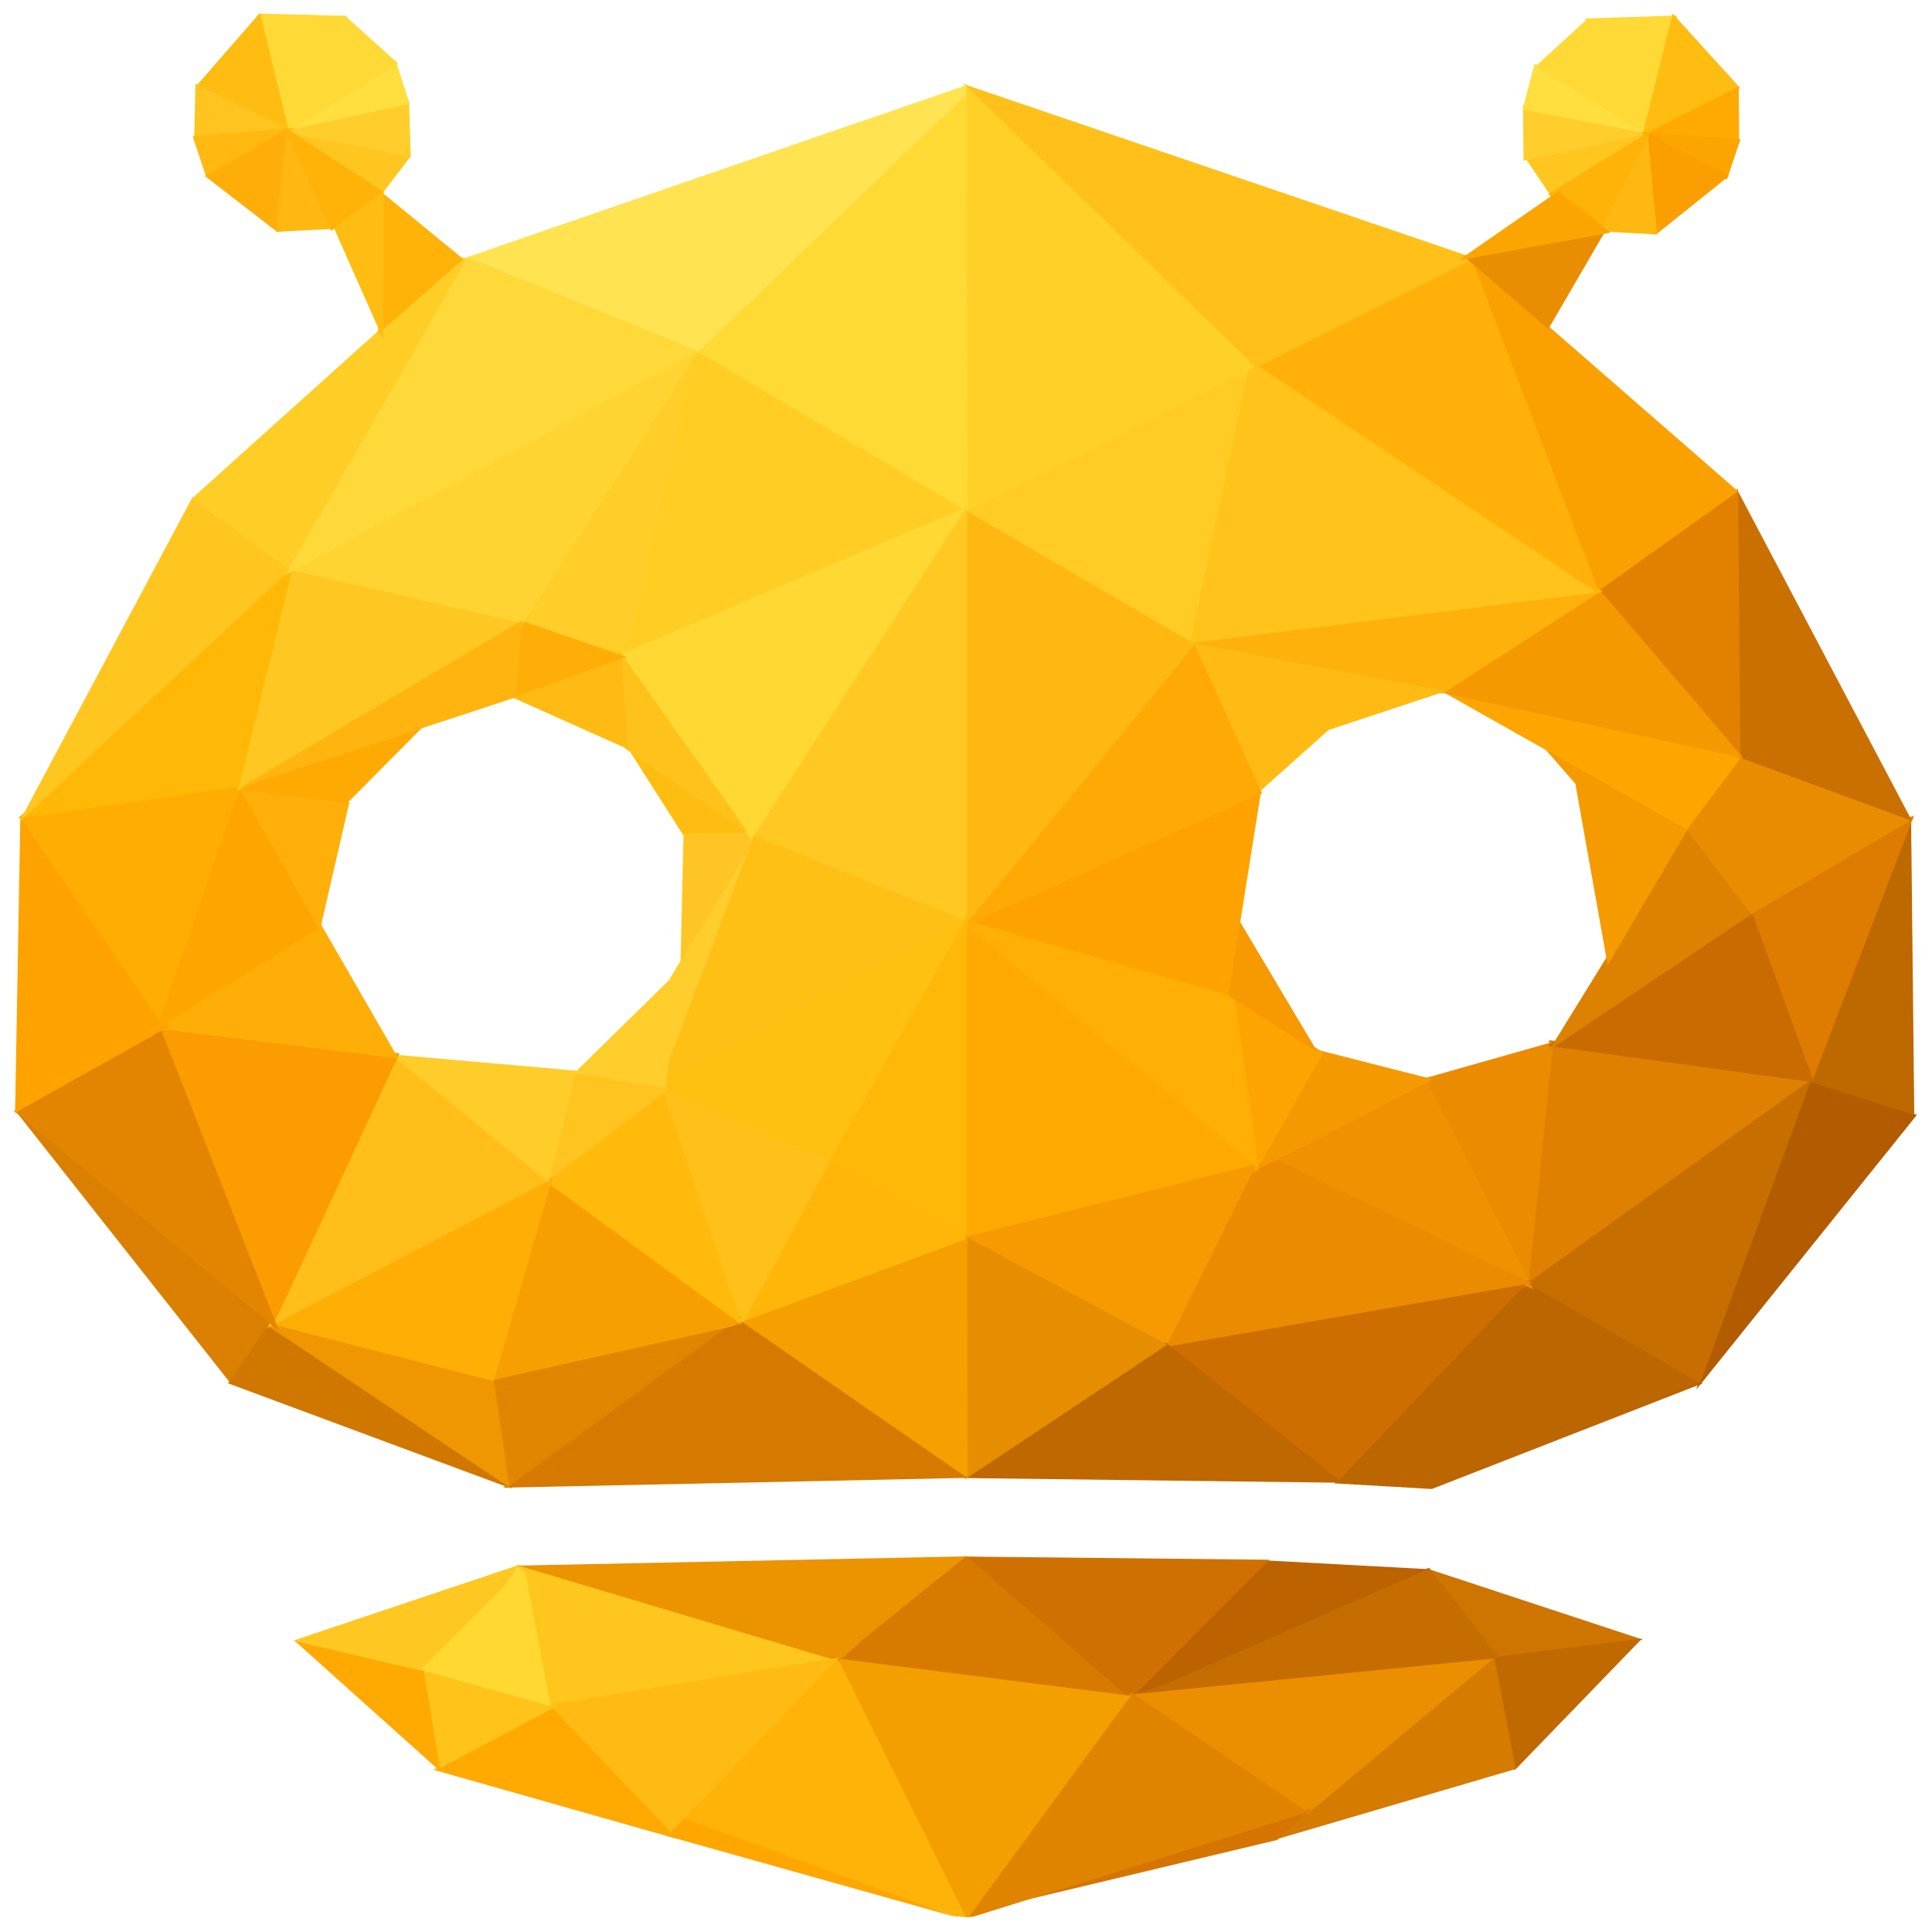
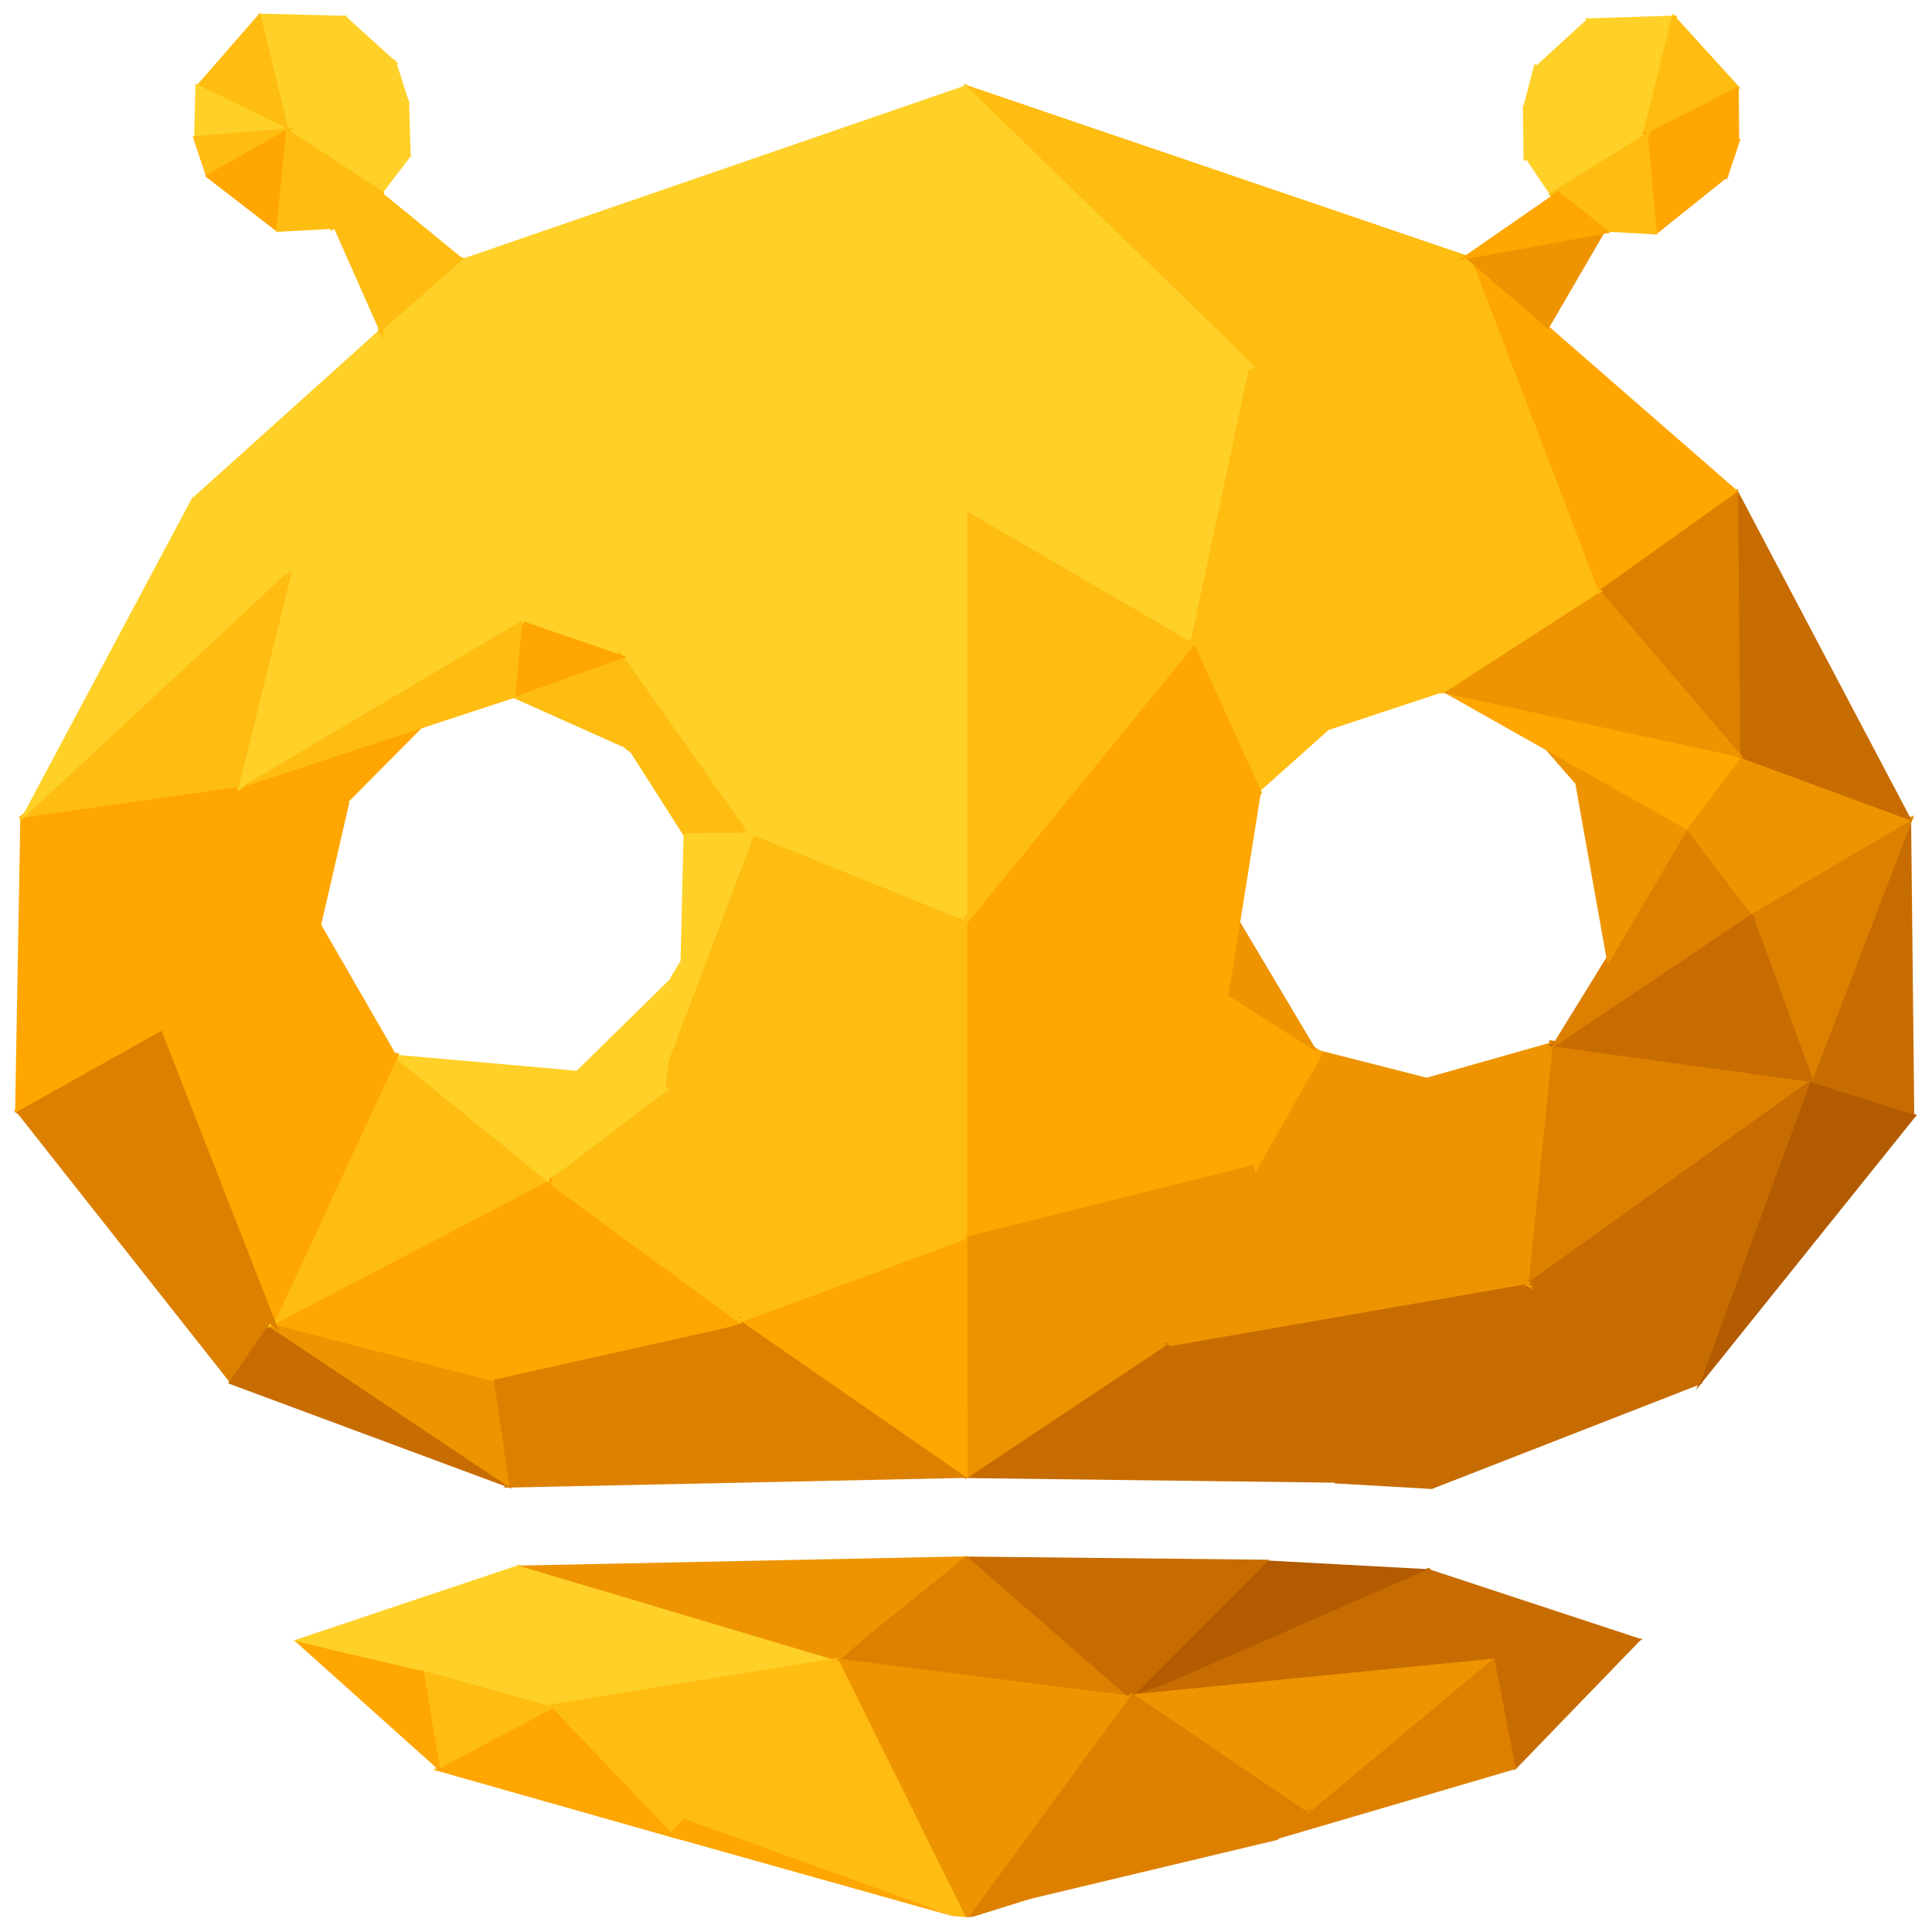
- <svg xmlns="http://www.w3.org/2000/svg" version="1.2" viewBox="0 0 1024 1024">
-   <defs>
-     <clipPath id="cp1" clipPathUnits="userSpaceOnUse">
-       <path d="M1115.21-134.62v1241.33H-126.37V-134.62z" />
-     </clipPath>
-   </defs>
-   <style>.d{fill:#eb8b00}.h{fill:#f79900}.m{fill:#fea200}.r{fill:#ea8c00}.s{fill:#f59b00}.t{fill:#fea500}.Y{fill:#ffbb14}.Z{fill:#ffa901}.a4{fill:#ffbd11}.a6{fill:#ffce2c}.at{fill:#ffaa03}.aD{fill:#ffc620}.aI{fill:#ffde3f}.aJ{fill:#ffd935}.aK{fill:#ffbc11}.aO{fill:#ffb811}.aP{fill:#ffb208}</style>
-   <g clip-path="url(#cp1)">
-     <path d="m808 677.3 94.5 55.9-143.6 56-51.7-3z" style="fill:#b60" />
-     <path d="M956.9 570.9 899 736.6l117-145.7z" style="fill:#b25b00" />
-     <path d="m806.5 683.2 14.7-131.9 140.3 20.9z" style="fill:#e08000" />
-     <path d="m753.4 572 69.8-19.8-13 127.9z" class="d" />
-     <path d="m666.8 618.2 89.2-46 56.8 111.2z" style="fill:#ef9100" />
-     <path d="m960 572.2-58.9 161-91.6-53.1z" style="fill:#c76e00" />
-     <path d="m616 711.5 92.4 74.4 102.4-107.4z" style="fill:#ce6e00" />
-     <path d="m616 714.2 50.6-104.5L812 680.1z" class="d" />
-     <path d="m507.8 653.3 109.8 61.5 49.2-99.4z" class="h" />
-     <path d="M511.6 489v166.6l155.2-38.8z" style="fill:#ffa902" />
-     <path d="m663 621.8 35.1-65.4 61.6 15.7z" style="fill:#f59900" />
-     <path d="m652 526 13.3 95.7 36.1-63.8z" style="fill:#fea400" />
-     <path d="m505.1 485 161.2 133.7-.7-11.9-11.5-79.9z" style="fill:#ffaf06" />
-     <path d="m655.7 486-7.3 40 50.1 31.9z" class="h" />
-     <path d="m668.3 420-17.1 107.4-139.6-39.9z" class="m" />
-     <path d="m1012.9 432.1-54.1 141.2 55.8 17.6z" style="fill:#be6800" />
-     <path d="m960.3 573.6 54.2-141.5-87.8 52.2z" style="fill:#dd7c00" />
-     <path d="m928.4 483.1 33.1 90.6-141.2-19.4z" style="fill:#c96b00" />
-     <path d="m894.3 438-73.1 118.5 108.4-72.8z" style="fill:#dd8200" />
-     <path d="m891.3 436.2 36.9 48.4 86.3-50.8-113.3-14.2z" class="r" />
-     <path d="m895.4 437.2 27-37.2 91.4 34.4z" class="r" />
-     <path d="m835 415.6 17.1 95.9 42.7-72.5z" class="s" />
-     <path d="m816.3 394 59.8 68.5 19.3-23.9z" class="s" />
-     <path d="m762.4 365.4 161.7 34.5-30 39.8z" class="t" />
-     <path d="M921.2 260.4v140.8l92.2 33.9z" style="fill:#ca7000" />
-     <path d="m845.1 313.7 77.3 87.5-1.2-142.2z" style="fill:#e28100" />
-     <path d="m761.3 366.5 86-54.5 76.7 89.7z" style="fill:#f49900" />
-     <path d="m627.8 340.3 136.8 27.4 85.1-55z" style="fill:#ffb10b" />
-     <path d="m631.6 340.7 36.2 78.7 36.4-32.5 62.2-20.6z" style="fill:#ffbb13" />
-     <path d="m632.6 340.6 36.4 80-157.6 70.3 1.2-8.1z" style="fill:#ffa905" />
-     <path d="m778.1 135.7 68.4 178 74.7-53.3z" style="fill:#faa100" />
-     <path d="M511.4 269.3v221.6l122.5-150z" style="fill:#ffb812" />
-     <path d="m511.6 270.5 153.8-77.6-33 148z" style="fill:#ffcb24" />
-     <path d="m663 190.3-32.1 150.6 218.4-27.2z" style="fill:#ffc31c" />
-     <path d="m665.4 192.9 114-57.2L848 315.1z" style="fill:#ffb10a" />
-     <path d="M510.3 44.4 664 195.8l117.8-58.9z" style="fill:#ffc119" />
-     <path d="m511.6 783.4 200.1 2.5-93.7-74.3z" style="fill:#bf6700" />
-     <path d="m511.5 784.1.1-128.8 107.1 57.4z" style="fill:#e68d00" />
-     <path d="m511.8 45.2-.4 226.6 154-77.4z" style="fill:#ffd027" />
-     <path d="m791.8 880.1 79.1-11-113.5-37.4z" style="fill:#cd7500" />
-     <path d="m789.1 878.6 13.7 59.7 67.5-69.8z" style="fill:#c06900" />
-     <path d="m669.9 976.8 121.9-99.2 11.6 60z" style="fill:#d47b00" />
-     <path d="m595.1 897.7 97.7 63.9 100.5-84z" style="fill:#eb8e00" />
-     <path d="m599.7 898.1 157.7-67.2 37.2 47.9z" style="fill:#c66d00" />
-     <path d="m598.9 898.7 69.1-71.8 89 4.8-140.7 61.5z" style="fill:#bd6200" />
-     <path d="m511.5 825 87.2 76.1 74.1-74.4z" style="fill:#cf7100" />
-     <path d="M506.5 1015.9 677 975.2l18.1-16.5-177.8 48.4z" style="fill:#d57500" />
-     <path d="m512 1016.2 87.3-119.3 93.8 63.6-177.3 55.4z" style="fill:#e08400" />
-     <path d="m441.2 879.5 158.1 21.1-87.3-76z" style="fill:#d87a00" />
-     <path d="m442.6 878.9 67.5 137 3.6-.2 85.6-116.9z" style="fill:#f49f00" />
-     <path d="m512 1016.2-68.4-138.1-84.3 87.5 145.8 49.8z" style="fill:#ffb308" />
-     <path d="m353.2 973 7.1-9.8 147.1 53.1z" style="fill:#ffa600" />
-     <path d="m274 829.2 17.1 76.8 153.5-25.9-9.6-4.9z" style="fill:#ffc61d" />
-     <path d="m274.7 829.8 169.9 50.7 13.4-12 54-43.6z" style="fill:#ec9300" />
-     <path d="m290.1 903.7 63.7 69.4 90.9-94.5z" class="Y" />
-     <path d="m229.7 938 62.1-33.7 67.2 70.4z" class="Z" />
-     <path d="m222.8 884.3 8.5 53.9 64.6-34.2z" style="fill:#ffc319" />
-     <path d="m156.1 869.6 77.3 69.3L224 882z" class="Z" />
-     <path d="m273.5 830 5.1 3.6 13.2 70.7-71.9-20z" style="fill:#ffd832" />
-     <path d="m155.3 869.6 119.3-40-6.9 10.8-45.2 45z" style="fill:#ffc721" />
-     <path d="m396.6 444.5 116 46.1V266z" style="fill:#ffc823" />
-     <path d="m332.1 395.5 30.2 47.4h38.8z" class="a4" />
-     <path d="m360.6 514.2 1.7-72.6 40.8-.3z" style="fill:#ffc524" />
-     <path d="m355.3 518.2-5.2 60 52.2-137z" class="a6" />
-     <path d="m348.9 577 162.7-89-112-45.1z" style="fill:#ffc016" />
-     <path d="m436.2 617 76.4 41.7V484.1z" style="fill:#ffb708" />
-     <path d="m346.6 576.8 91.8 41.4 74.2-132z" style="fill:#ffc011" />
-     <path d="m512.6 653.9.3 129.1-3.7-.5-122.3-83.7c-1.2 0 125.7-44.9 125.7-44.9" style="fill:#f59f00" />
-     <path d="m389.2 702.2 49.3-88.1 73.5 40.4-.4 2.5z" style="fill:#ffb609" />
-     <path d="m390.3 707.8-42.5-131.2 92.9 38.1z" style="fill:#ffc01a" />
-     <path d="M266.8 788.5 377.9 705l15.2-4.5 119.5 82.8z" style="fill:#d57900" />
-     <path d="m260.4 730.9 9 57.2 123.7-90.4z" style="fill:#e08500" />
-     <path d="m289.8 623.9 103.3 77.2-4.9 1.9-128.6 28.8z" style="fill:#f89f00" />
-     <path d="m350.7 576.2 42.4 126-104.6-76.6z" style="fill:#ffba0c" />
-     <path d="m301.8 571.3 50.8 6.9 7.4-64z" class="a6" />
-     <path d="m289.5 626.7 65.4-49.6-51.6-8.5z" style="fill:#ffc41f" />
-     <path d="m8.7 589.4 113.5 143.8 24.5-33.1L17.3 592.8z" style="fill:#da7f00" />
-     <path d="m143.8 700.1 127.9 89.1-150.8-56z" style="fill:#d07700" />
-     <path d="M142.8 700.5v2.8l127.3 85.1-8.5-58.1z" style="fill:#f09600" />
-     <path d="m292.9 624.1-31.3 108L144 701.8l144.3-77.6z" style="fill:#ffae05" />
-     <path d="m209.4 560-67.7 143.9 150.1-78.5z" style="fill:#ffbe1a" />
-     <path d="m207.1 558.8 83.6 67.9 14.8-59.2z" style="fill:#ffcd29" />
-     <path d="m83.4 543.5 128.3 14.8-66.5 143.3z" style="fill:#fb9c00" />
-     <path d="m84.7 544 63.2 161.6L7.4 588.8z" style="fill:#e38500" />
-     <path d="m169.6 489 41.5 72-131.4-16.2z" style="fill:#ffae07" />
-     <path d="M10.8 432.1 8 589.8l81.4-45.6z" class="m" />
-     <path d="m129.5 414.5-43.2 129-76.1-110.8z" style="fill:#ffad02" />
-     <path d="m127.5 416.5 42.1 75.2-86.3 53.4z" class="t" />
-     <path d="m126.2 416.5 59 8.7-15.7 68.1z" style="fill:#ffaf0a" />
-     <path d="m126.3 416.8 98.9-32.6-41.2 41.5-56.7-7.2z" class="at" />
-     <path d="M367.8 187.7 512.4 44.3l.4 225.4-4.8.3z" style="fill:#ffda35" />
-     <path d="m329 349.3 36.2-165.7 146.4 86.9z" style="fill:#ffcd23" />
-     <path d="m276.2 330.3 55.1 19.5L368.4 185z" style="fill:#ffce28" />
-     <path d="m327.8 347.2 184.8-78.6-114.5 176.6z" style="fill:#ffd834" />
-     <path d="m327.7 344.1 3.5 52.6 65.5 44.9z" style="fill:#ffc21b" />
-     <path d="m329.2 346.6 3.7 50.5-64.4-28.8z" class="Y" />
-     <path d="m275 328.5-3.3 41.2 60.4-21.6z" style="fill:#ffae08" />
-     <path d="m151.8 303.1 216.6-117.2 1.1 1.7-93.4 144.7z" style="fill:#ffd331" />
-     <path d="m153.8 302.1 123.8 28.5-151.8 88.8 1.1-10.3z" style="fill:#ffc722" />
-     <path d="m155.9 297.8-29.3 119.3L9.5 433.8z" style="fill:#ffb806" />
-     <path d="m10.2 435.7 91.9-172.3 53.2 37.3z" class="aD" />
-     <path d="m243.8 136.4 4.8.6-93.8 165.8-53.2-38.5z" style="fill:#ffce26" />
-     <path d="M512 45.2v5.1L369.4 187.2l-123.5-50.3z" style="fill:#ffe350" />
-     <path d="m247.8 136.4 122.8 49.9-219.3 118.4z" style="fill:#ffd839" />
-     <path d="m276.9 328.8-3.8 40.9-146.3 48.1z" style="fill:#ffb40f" />
-     <path d="m149.8 68.4 52.9 34.1L218 82.4z" class="aD" />
-     <path d="m216.8 53.3.9 29.8-69.6-13.7z" class="a6" />
-     <path d="m209.6 31.6 7.5 23.4-68.2 14.9z" class="aI" />
-     <path d="m150.9 70.4 31.9-62.2 28.3 25.6z" class="aJ" />
-     <path d="M151.6 70.4 137 7.2l46.9 1.2z" class="aJ" />
-     <path d="M153.1 69.5 137.8 6.8l-34 39z" class="aK" />
-     <path d="m156.3 70-52.7-25.7-.7 28.9z" style="fill:#ffc420" />
-     <path d="m156.7 67.7-47.4 26.1-7.2-21.5z" style="fill:#ffb910" />
-     <path d="m152.7 68.3-5.8 54.6-38.3-29.6z" style="fill:#ffad09" />
-     <path d="m178.3 121.2-26.5-53-5.5 54.7z" class="aO" />
-     <path d="m203.4 101.8-53-34.6 25.1 55.2z" class="aP" />
-     <path d="m200.4 177 1.8-75.2 43.4 35.5z" class="aP" />
-     <path d="M203.2 180 177 120.9l26.4-19.6z" class="a4" />
-     <path d="m877.8 68.7-55.9 35.1L808 83.1z" class="aD" />
-     <path d="m807.2 55.7.3 29.5 69-15z" class="a6" />
-     <path d="M813.3 33.9 807 58.1l68.7 13.1z" class="aI" />
-     <path d="M873.7 71.8 841.8 9.6l-28 25.6z" class="aJ" />
-     <path d="M872.7 73.5 889 8.2l-48.9 1.6z" class="aJ" />
-     <path d="m869.9 74.2 16.6-67 35.9 39.5z" class="aK" />
-     <path d="m871.7 71.2 49.9-25.4.2 29.4z" class="at" />
-     <path d="m869.9 70 45.4 25.2 7.2-21.4z" style="fill:#fca400" />
-     <path d="m871.9 69.8 5.8 54.5 38.7-31z" style="fill:#fb9e00" />
-     <path d="m846.3 122.5 26.9-52.9 5.1 54.7z" class="aO" />
-     <path d="m820.6 103 54.9-34.1-27.8 53.6z" class="aP" />
-     <path d="m775.7 135.7 75.2-13.3-30.3 52.1z" style="fill:#e88e00" />
-     <path d="m773 138 52.8-36.6 27.8 21.9z" style="fill:#fca500" />
-   </g>
+ <svg xmlns="http://www.w3.org/2000/svg" viewBox="0 0 1024 1024">
+   <style>.c0{fill:#B25B00}.c1{fill:#C76C00}.c2{fill:#DD8000}.c3{fill:#EE9400}.c4{fill:#FFA600}.c5{fill:#FFBC11}.c6{fill:#FFD028}</style>
+   <path class="c1" d="m808 677.3 94.5 55.9-143.6 56-51.7-3z" />
+   <path class="c0" d="M956.9 570.9 899 736.6l117-145.7z" />
+   <path class="c2" d="m806.5 683.2 14.7-131.9 140.3 20.9z" />
+   <path class="c3" d="m753.4 572 69.8-19.8-13 127.9z" />
+   <path class="c3" d="m666.8 618.2 89.2-46 56.8 111.2z" />
+   <path class="c1" d="m960 572.2-58.9 161-91.6-53.1z" />
+   <path class="c1" d="m616 711.5 92.4 74.4 102.4-107.4z" />
+   <path class="c3" d="m616 714.2 50.6-104.5L812 680.1z" />
+   <path class="c3" d="m507.8 653.3 109.8 61.5 49.2-99.4z" />
+   <path class="c4" d="M511.6 489v166.6l155.2-38.8z" />
+   <path class="c3" d="m663 621.8 35.1-65.4 61.6 15.7z" />
+   <path class="c4" d="m652 526 13.3 95.7 36.1-63.8z" />
+   <path class="c4" d="m505.1 485 161.2 133.7-.7-11.9-11.5-79.9z" />
+   <path class="c3" d="m655.7 486-7.3 40 50.1 31.9z" />
+   <path class="c4" d="m668.3 420-17.1 107.4-139.6-39.9z" />
+   <path class="c1" d="m1012.9 432.1-54.1 141.2 55.8 17.6z" />
+   <path class="c2" d="m960.3 573.6 54.2-141.5-87.8 52.2z" />
+   <path class="c1" d="m928.4 483.1 33.1 90.6-141.2-19.4z" />
+   <path class="c2" d="m894.3 438-73.1 118.5 108.4-72.8z" />
+   <path class="c3" d="m891.3 436.2 36.9 48.4 86.3-50.8-113.3-14.2z" />
+   <path class="c3" d="m895.4 437.2 27-37.2 91.4 34.4z" />
+   <path class="c3" d="m835 415.6 17.1 95.9 42.7-72.5z" />
+   <path class="c3" d="m816.3 394 59.8 68.5 19.3-23.9z" />
+   <path class="c4" d="m762.4 365.4 161.7 34.5-30 39.8z" />
+   <path class="c1" d="M921.2 260.4v140.8l92.2 33.9z" />
+   <path class="c2" d="m845.1 313.7 77.3 87.5-1.2-142.2z" />
+   <path class="c3" d="m761.3 366.5 86-54.5 76.7 89.7z" />
+   <path class="c5" d="m627.8 340.3 136.8 27.4 85.1-55z" />
+   <path class="c5" d="m631.6 340.7 36.2 78.7 36.4-32.5 62.2-20.6z" />
+   <path class="c4" d="m632.6 340.6 36.4 80-157.6 70.3 1.2-8.1z" />
+   <path class="c4" d="m778.1 135.7 68.4 178 74.7-53.3z" />
+   <path class="c5" d="M511.4 269.3v221.6l122.5-150z" />
+   <path class="c6" d="m511.6 270.5 153.8-77.6-33 148z" />
+   <path class="c5" d="m663 190.3-32.1 150.6 218.4-27.2z" />
+   <path class="c5" d="m665.4 192.9 114-57.2L848 315.1z" />
+   <path class="c5" d="M510.3 44.4 664 195.8l117.8-58.9z" />
+   <path class="c1" d="m511.6 783.4 200.1 2.5-93.7-74.3z" />
+   <path class="c3" d="m511.5 784.1.1-128.8 107.1 57.4z" />
+   <path class="c6" d="m511.8 45.2-.4 226.6 154-77.4z" />
+   <path class="c1" d="m791.8 880.1 79.1-11-113.5-37.4z" />
+   <path class="c1" d="m789.1 878.6 13.7 59.7 67.5-69.8z" />
+   <path class="c2" d="m669.9 976.8 121.9-99.2 11.6 60z" />
+   <path class="c3" d="m595.1 897.7 97.7 63.9 100.5-84z" />
+   <path class="c1" d="m599.7 898.1 157.7-67.2 37.2 47.9z" />
+   <path class="c0" d="m598.9 898.7 69.1-71.8 89 4.8-140.7 61.5z" />
+   <path class="c1" d="m511.5 825 87.2 76.1 74.1-74.4z" />
+   <path class="c2" d="M506.5 1015.9 677 975.2l18.1-16.5-177.8 48.4z" />
+   <path class="c2" d="m512 1016.2 87.3-119.3 93.8 63.6-177.3 55.4z" />
+   <path class="c2" d="m441.2 879.5 158.1 21.1-87.3-76z" />
+   <path class="c3" d="m442.6 878.9 67.5 137 3.6-.2 85.6-116.9z" />
+   <path class="c5" d="m512 1016.2-68.4-138.1-84.3 87.5 145.8 49.8z" />
+   <path class="c4" d="m353.2 973 7.1-9.8 147.1 53.1z" />
+   <path class="c6" d="m274 829.2 17.1 76.8 153.5-25.9-9.6-4.9z" />
+   <path class="c3" d="m274.7 829.8 169.9 50.7 13.4-12 54-43.6z" />
+   <path class="c5" d="m290.1 903.7 63.7 69.4 90.9-94.5z" />
+   <path class="c4" d="m229.7 938 62.1-33.7 67.2 70.4z" />
+   <path class="c5" d="m222.8 884.3 8.5 53.9 64.6-34.2z" />
+   <path class="c4" d="m156.1 869.6 77.3 69.3L224 882z" />
+   <path class="c6" d="m273.5 830 5.1 3.6 13.2 70.7-71.9-20z" />
+   <path class="c6" d="m155.3 869.6 119.3-40-6.9 10.8-45.2 45z" />
+   <path class="c6" d="m396.6 444.5 116 46.1V266z" />
+   <path class="c5" d="m332.1 395.5 30.2 47.4h38.8z" />
+   <path class="c6" d="m360.6 514.2 1.7-72.6 40.8-.3z" />
+   <path class="c6" d="m355.3 518.2-5.2 60 52.2-137z" />
+   <path class="c5" d="m348.9 577 162.7-89-112-45.1z" />
+   <path class="c5" d="m436.2 617 76.4 41.7V484.1z" />
+   <path class="c5" d="m346.6 576.8 91.8 41.4 74.2-132z" />
+   <path class="c4" d="m512.6 653.9.3 129.1-3.7-.5-122.3-83.7c-1.2 0 125.7-44.9 125.7-44.9" />
+   <path class="c5" d="m389.2 702.2 49.3-88.1 73.5 40.4-.4 2.5z" />
+   <path class="c5" d="m390.3 707.8-42.5-131.2 92.9 38.1z" />
+   <path class="c2" d="M266.8 788.5 377.9 705l15.2-4.5 119.5 82.8z" />
+   <path class="c2" d="m260.4 730.9 9 57.2 123.7-90.4z" />
+   <path class="c4" d="m289.8 623.9 103.3 77.2-4.9 1.9-128.6 28.8z" />
+   <path class="c5" d="m350.7 576.2 42.4 126-104.6-76.6z" />
+   <path class="c6" d="m301.8 571.3 50.8 6.9 7.4-64z" />
+   <path class="c6" d="m289.5 626.7 65.4-49.6-51.6-8.5z" />
+   <path class="c2" d="m8.7 589.4 113.5 143.8 24.5-33.1L17.3 592.8z" />
+   <path class="c1" d="m143.8 700.1 127.9 89.1-150.8-56z" />
+   <path class="c3" d="M142.8 700.5v2.8l127.3 85.1-8.5-58.1z" />
+   <path class="c4" d="m292.9 624.1-31.3 108L144 701.8l144.3-77.6z" />
+   <path class="c5" d="m209.4 560-67.7 143.9 150.1-78.5z" />
+   <path class="c6" d="m207.1 558.8 83.6 67.9 14.8-59.2z" />
+   <path class="c4" d="m83.4 543.5 128.3 14.8-66.5 143.3z" />
+   <path class="c2" d="m84.7 544 63.2 161.6L7.4 588.8z" />
+   <path class="c4" d="m169.6 489 41.5 72-131.4-16.2z" />
+   <path class="c4" d="M10.8 432.1 8 589.8l81.4-45.6z" />
+   <path class="c4" d="m129.5 414.5-43.2 129-76.1-110.8z" />
+   <path class="c4" d="m127.5 416.5 42.1 75.2-86.3 53.4z" />
+   <path class="c4" d="m126.2 416.5 59 8.7-15.7 68.1z" />
+   <path class="c4" d="m126.3 416.8 98.9-32.6-41.2 41.5-56.7-7.2z" />
+   <path class="c6" d="M367.8 187.7 512.4 44.3l.4 225.4-4.8.3z" />
+   <path class="c6" d="m329 349.3 36.2-165.7 146.4 86.9z" />
+   <path class="c6" d="m276.2 330.3 55.1 19.5L368.4 185z" />
+   <path class="c6" d="m327.8 347.2 184.8-78.6-114.5 176.6z" />
+   <path class="c5" d="m327.7 344.1 3.5 52.6 65.5 44.9z" />
+   <path class="c5" d="m329.2 346.6 3.7 50.5-64.4-28.8z" />
+   <path class="c4" d="m275 328.5-3.3 41.2 60.4-21.6z" />
+   <path class="c6" d="m151.8 303.1 216.6-117.2 1.1 1.7-93.4 144.7z" />
+   <path class="c6" d="m153.8 302.1 123.8 28.5-151.8 88.8 1.1-10.3z" />
+   <path class="c5" d="m155.9 297.8-29.3 119.3L9.5 433.8z" />
+   <path class="c6" d="m10.2 435.7 91.9-172.3 53.2 37.3z" />
+   <path class="c6" d="m243.8 136.4 4.8.6-93.8 165.8-53.2-38.5z" />
+   <path class="c6" d="M512 45.2v5.1L369.4 187.2l-123.5-50.3z" />
+   <path class="c6" d="m247.8 136.4 122.8 49.9-219.3 118.4z" />
+   <path class="c5" d="m276.9 328.8-3.8 40.9-146.3 48.1z" />
+   <path class="c6" d="m149.8 68.4 52.9 34.1L218 82.4z" />
+   <path class="c6" d="m216.8 53.3.9 29.8-69.6-13.7z" />
+   <path class="c6" d="m209.6 31.6 7.5 23.4-68.2 14.9z" />
+   <path class="c6" d="m150.9 70.4 31.9-62.2 28.3 25.6z" />
+   <path class="c6" d="M151.6 70.4 137 7.2l46.9 1.2z" />
+   <path class="c5" d="M153.1 69.5 137.8 6.8l-34 39z" />
+   <path class="c6" d="m156.3 70-52.7-25.7-.7 28.9z" />
+   <path class="c5" d="m156.7 67.7-47.4 26.1-7.2-21.5z" />
+   <path class="c4" d="m152.7 68.3-5.8 54.6-38.3-29.6z" />
+   <path class="c5" d="m178.3 121.2-26.5-53-5.5 54.7z" />
+   <path class="c5" d="m203.4 101.8-53-34.6 25.1 55.2z" />
+   <path class="c5" d="m200.4 177 1.8-75.2 43.4 35.5z" />
+   <path class="c5" d="M203.2 180 177 120.9l26.4-19.6z" />
+   <path class="c6" d="m877.8 68.7-55.9 35.1L808 83.1z" />
+   <path class="c6" d="m807.2 55.7.3 29.5 69-15z" />
+   <path class="c6" d="M813.3 33.9 807 58.1l68.7 13.1z" />
+   <path class="c6" d="M873.7 71.8 841.8 9.6l-28 25.6z" />
+   <path class="c6" d="M872.7 73.5 889 8.2l-48.9 1.6z" />
+   <path class="c5" d="m869.9 74.2 16.6-67 35.9 39.5z" />
+   <path class="c4" d="m871.7 71.2 49.9-25.4.2 29.4z" />
+   <path class="c4" d="m869.9 70 45.4 25.2 7.2-21.4z" />
+   <path class="c4" d="m871.9 69.8 5.8 54.5 38.7-31z" />
+   <path class="c5" d="m846.3 122.5 26.9-52.9 5.1 54.7z" />
+   <path class="c5" d="m820.6 103 54.9-34.1-27.8 53.6z" />
+   <path class="c3" d="m775.7 135.7 75.2-13.3-30.3 52.1z" />
+   <path class="c4" d="m773 138 52.8-36.6 27.8 21.9z" />
</svg>
